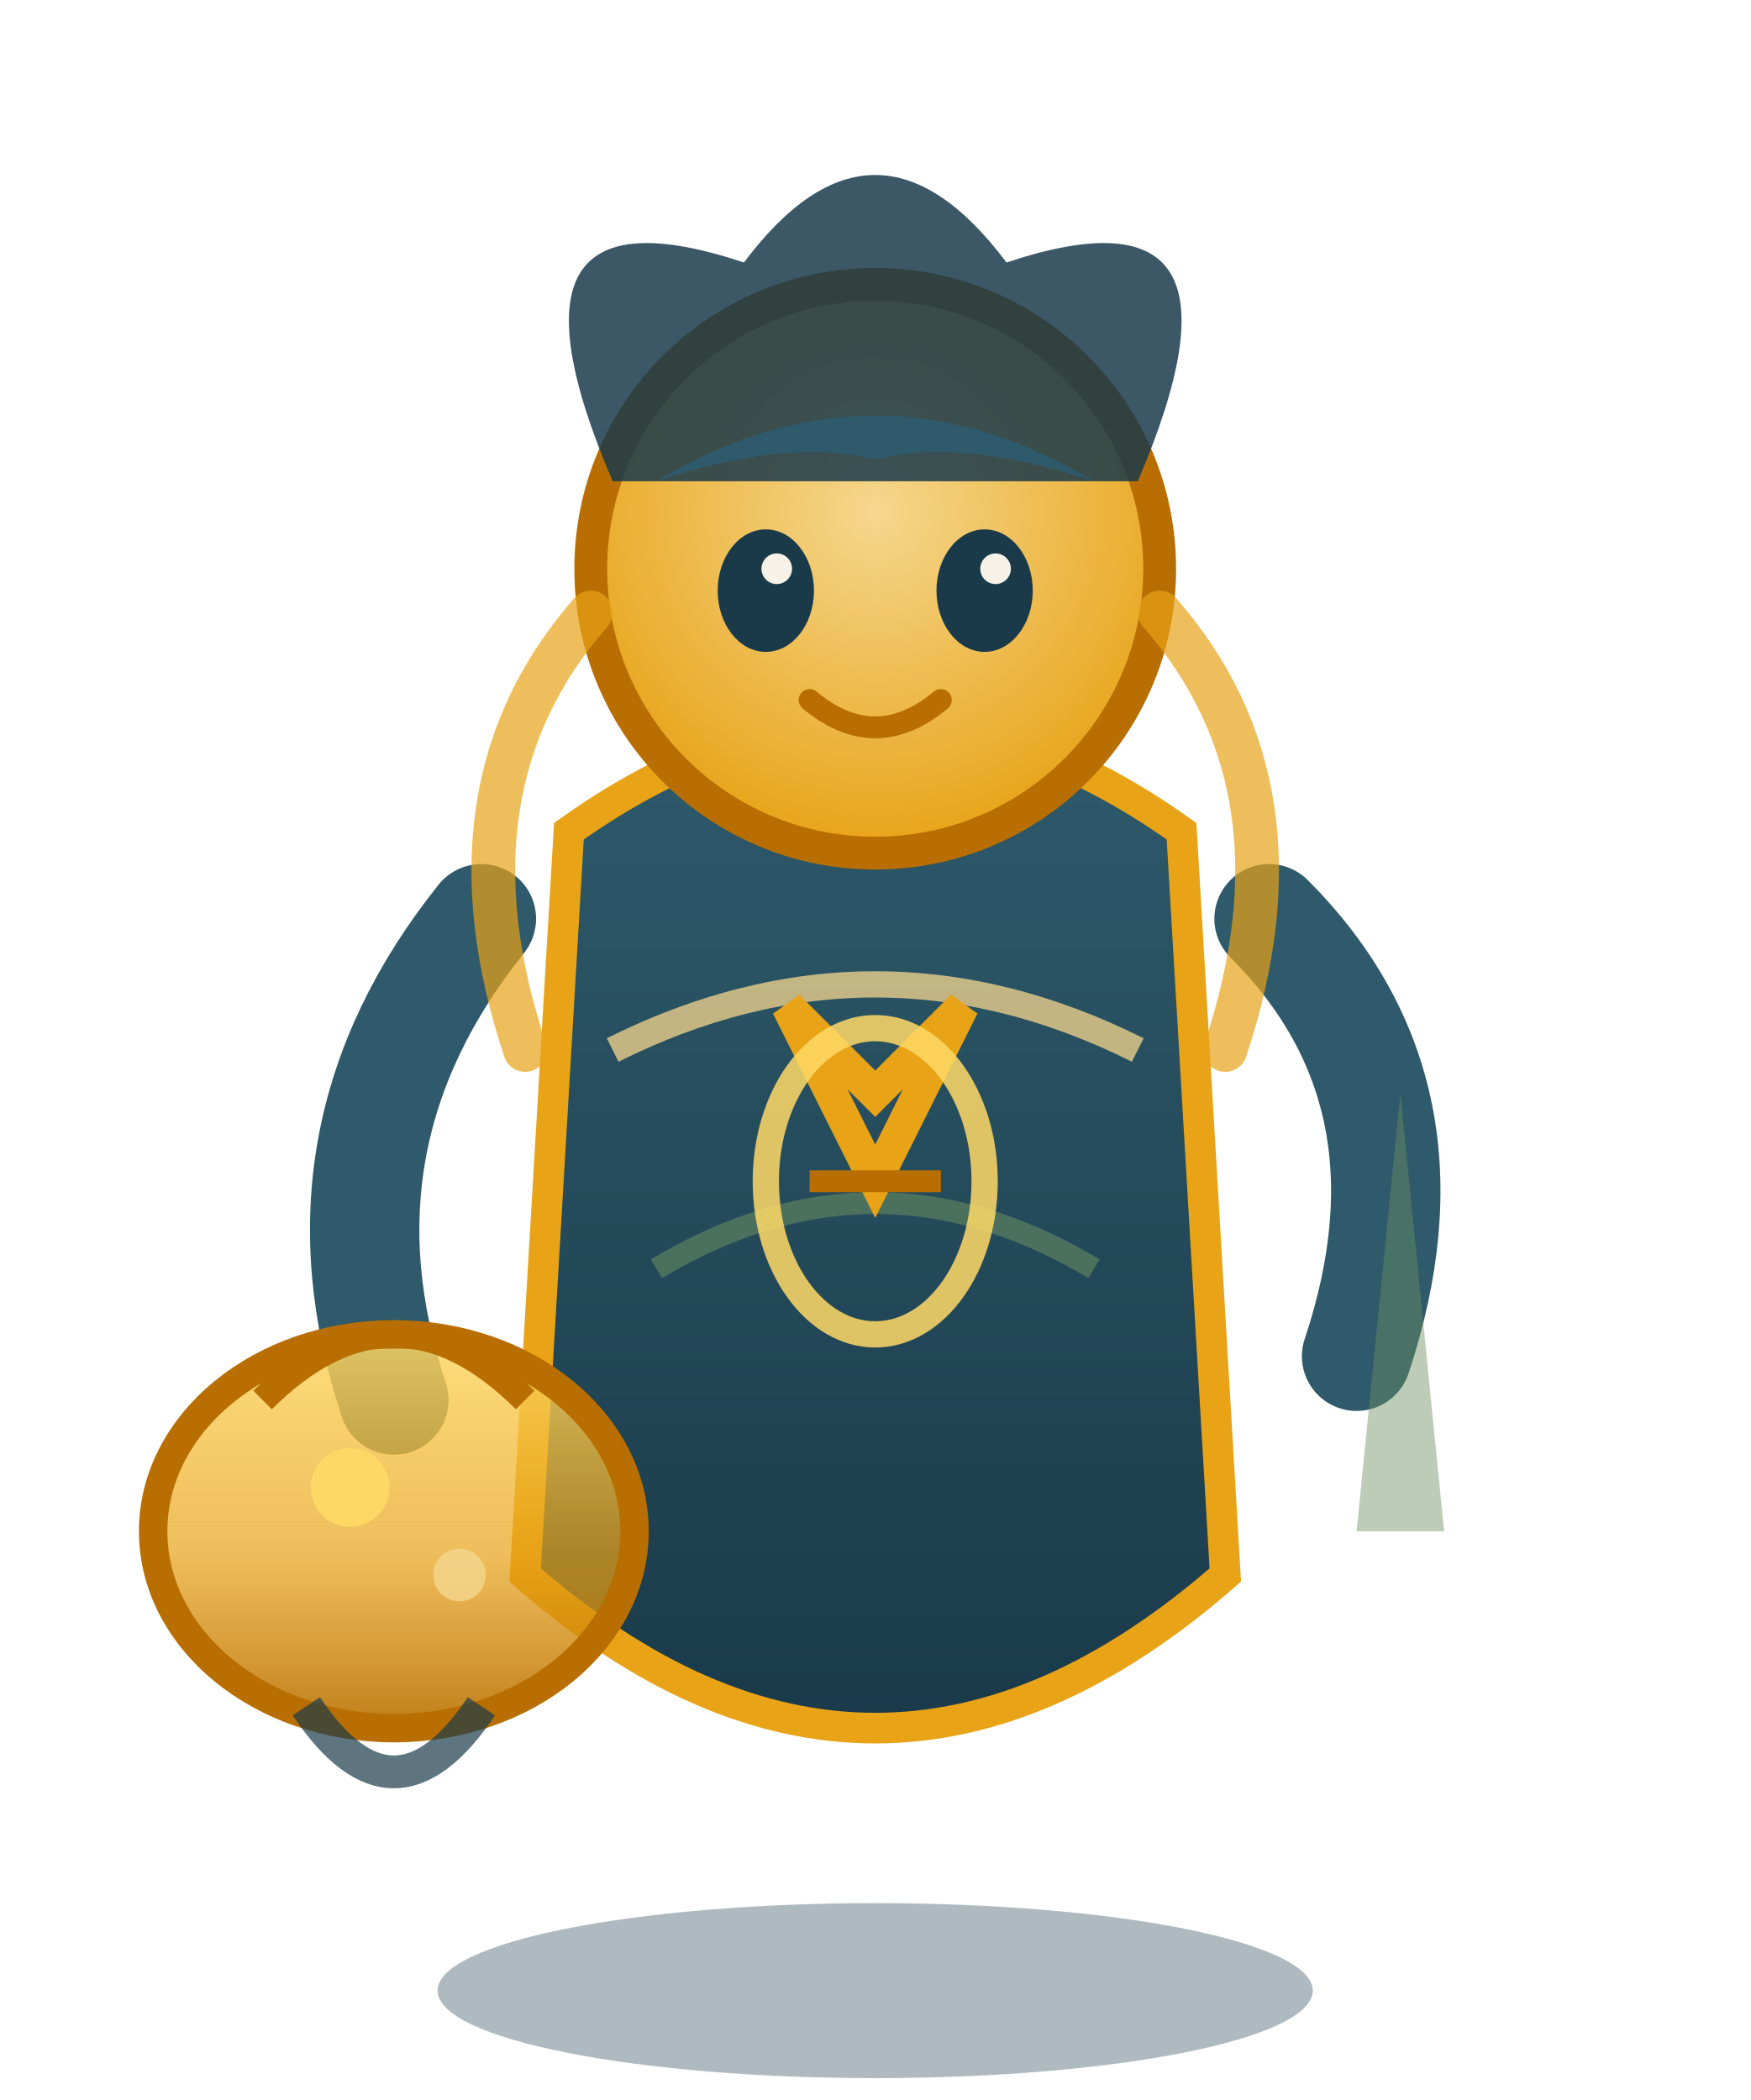
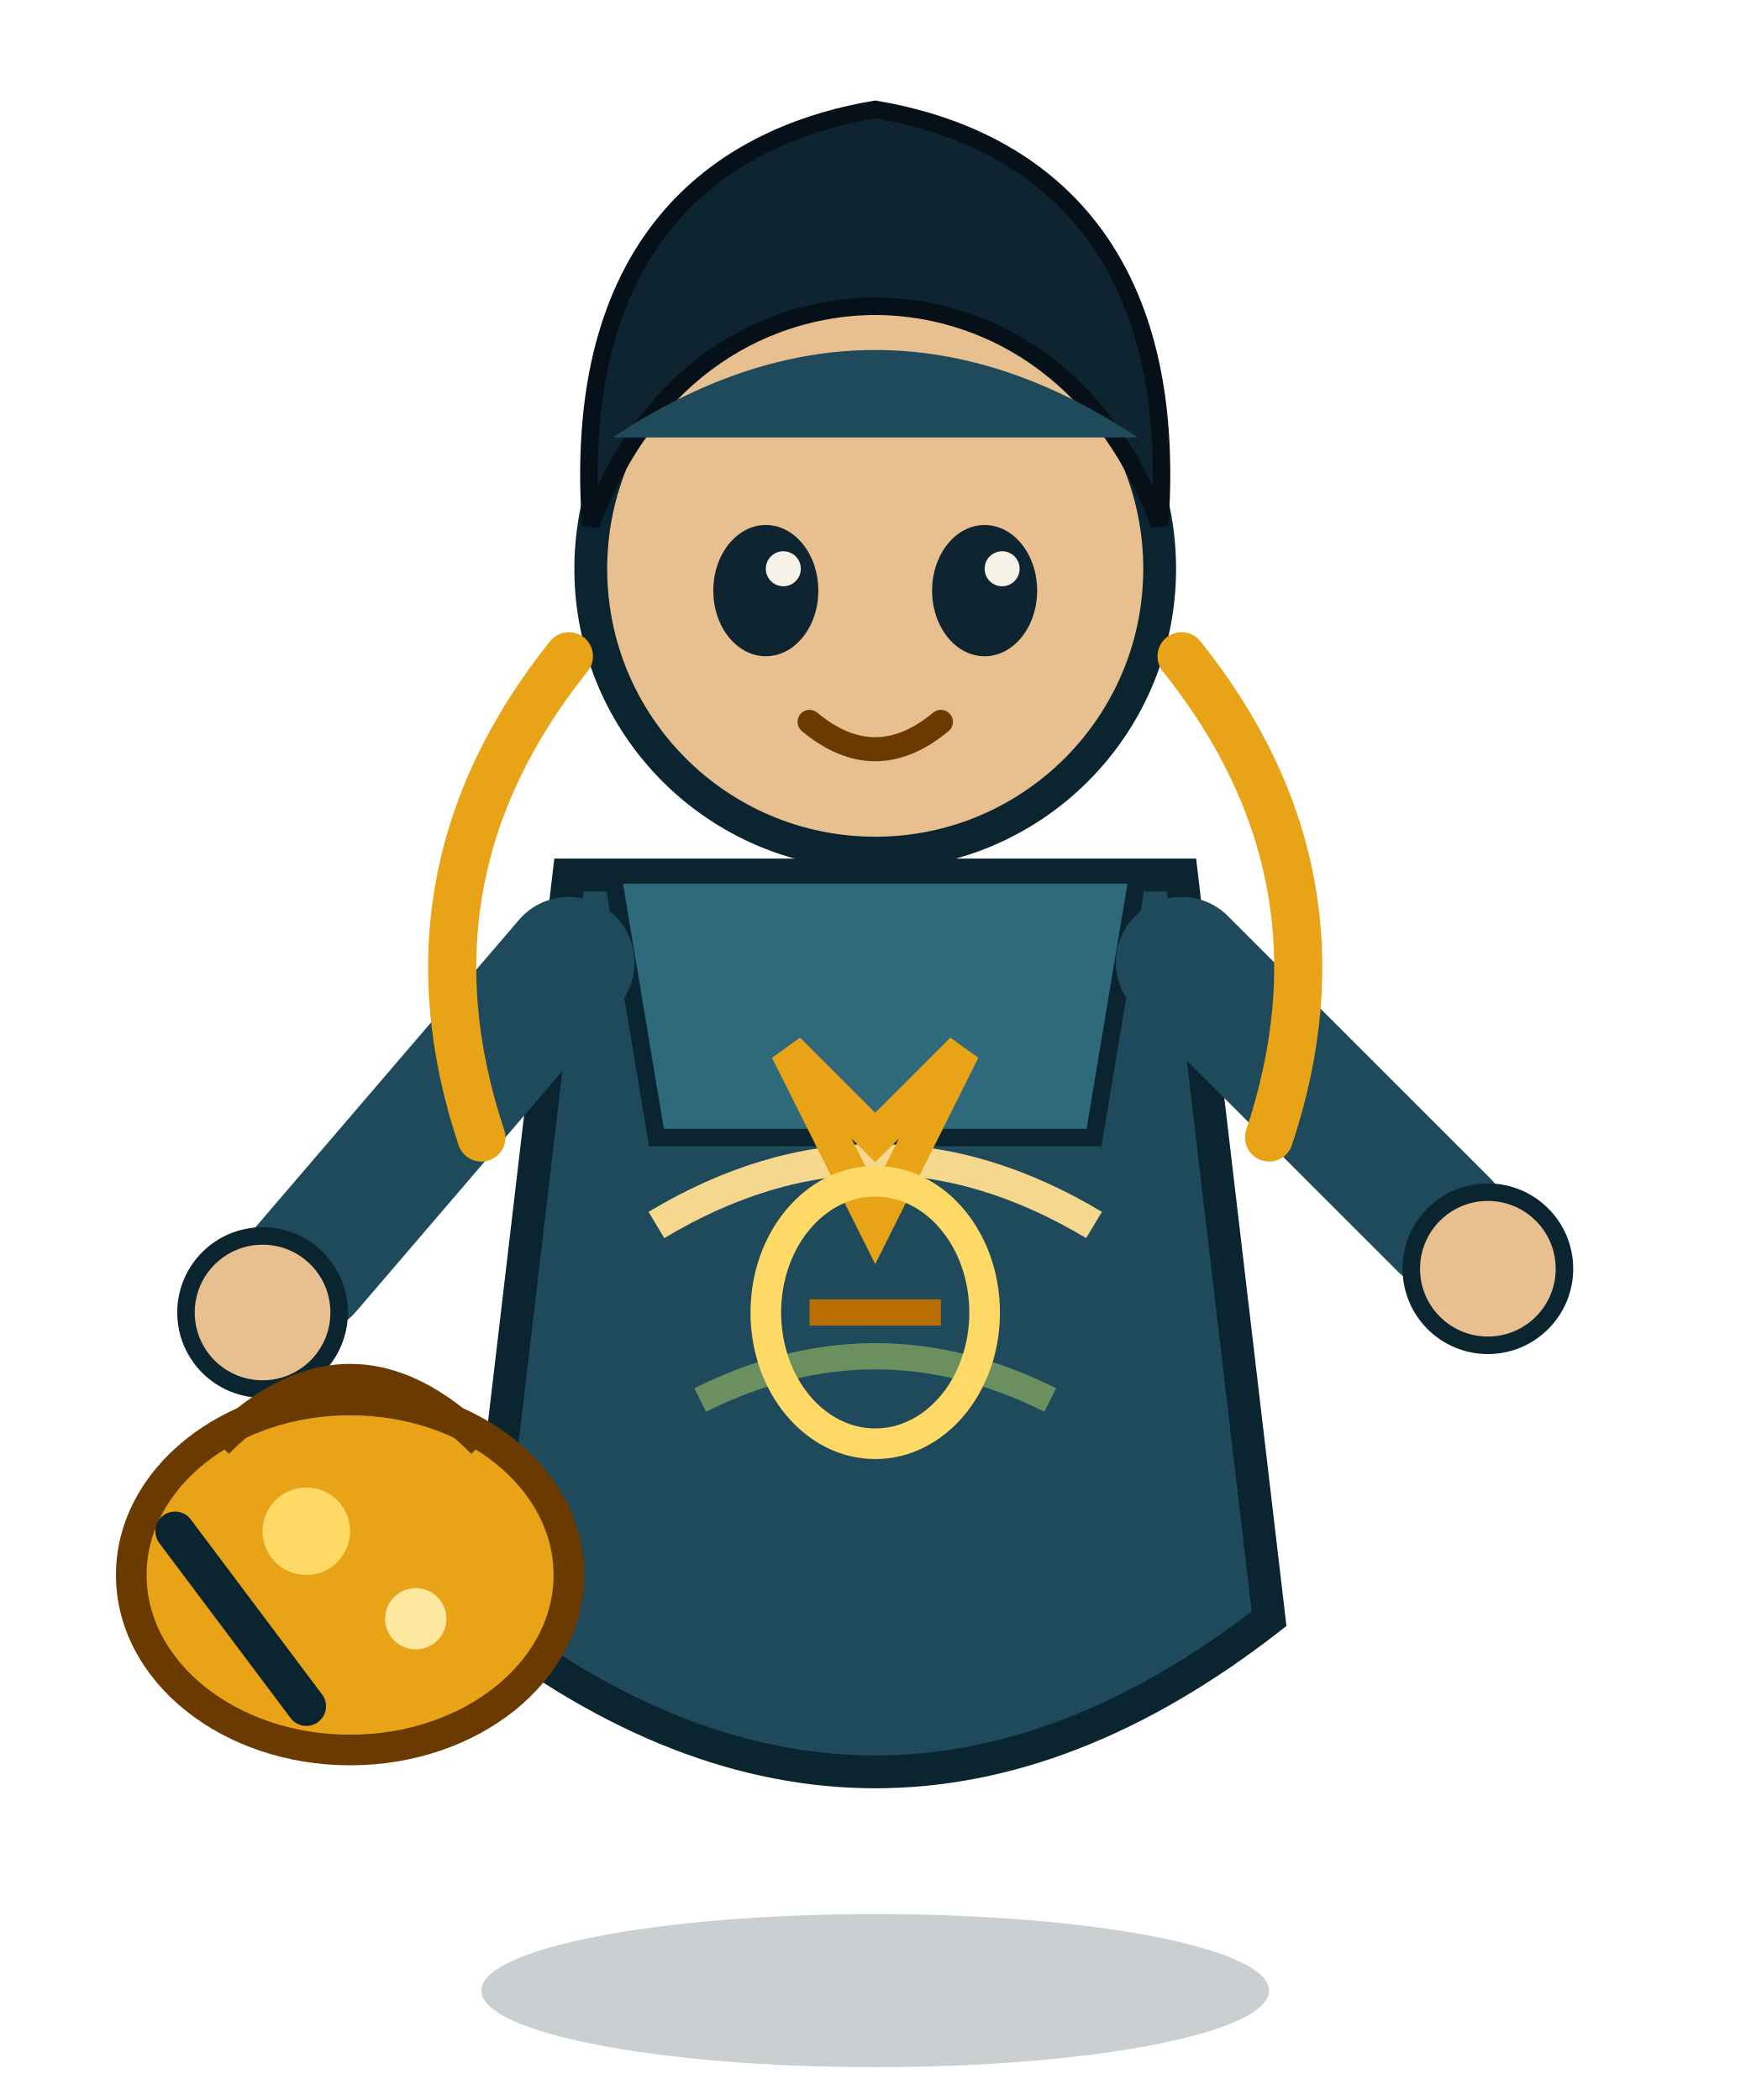
<svg xmlns="http://www.w3.org/2000/svg" viewBox="0 0 80 96" width="80" height="96">
-   <defs>
-     <linearGradient id="dress" x1="0" y1="0" x2="0" y2="1">
-       <stop offset="0%" stop-color="#2E5A6B" />
-       <stop offset="100%" stop-color="#1A3A4A" />
-     </linearGradient>
-     <linearGradient id="amberG" x1="0" y1="0" x2="0" y2="1">
-       <stop offset="0%" stop-color="#FFD966" stop-opacity=".85" />
-       <stop offset="55%" stop-color="#E8A317" stop-opacity=".7" />
-       <stop offset="100%" stop-color="#B86E00" stop-opacity=".9" />
-     </linearGradient>
-     <radialGradient id="faceG" cx="50%" cy="40%" r="60%">
-       <stop offset="0%" stop-color="#F5D78E" />
-       <stop offset="100%" stop-color="#E8A317" />
-     </radialGradient>
-   </defs>
-   <ellipse cx="40" cy="91" rx="20" ry="4" fill="#1A3A4A" opacity=".35" />
-   <path d="M26 38 Q40 28 54 38 L56 72 Q40 86 24 72 Z" fill="url(#dress)" stroke="#E8A317" stroke-width="1.4" />
-   <path d="M28 48 Q40 42 52 48" fill="none" stroke="#F5D78E" stroke-width="1.2" opacity=".75" />
-   <path d="M30 58 Q40 52 50 58" fill="none" stroke="#6B8F5E" stroke-width="1" opacity=".55" />
-   <path d="M22 42 Q14 52 18 64" fill="none" stroke="#2E5A6B" stroke-width="5" stroke-linecap="round" />
-   <path d="M58 42 Q66 50 62 62" fill="none" stroke="#2E5A6B" stroke-width="5" stroke-linecap="round" />
-   <ellipse cx="18" cy="70" rx="11" ry="9" fill="url(#amberG)" stroke="#B86E00" stroke-width="1.3" />
-   <path d="M12 64 Q18 58 24 64" fill="none" stroke="#B86E00" stroke-width="1.2" />
-   <path d="M14 78 Q18 84 22 78" fill="none" stroke="#1A3A4A" stroke-width="1.5" opacity=".7" />
-   <circle cx="16" cy="68" r="1.8" fill="#FFD966" opacity=".9" />
-   <circle cx="21" cy="72" r="1.2" fill="#F5D78E" opacity=".8" />
-   <path d="M36 46 L40 54 L44 46 L40 50 Z" fill="none" stroke="#E8A317" stroke-width="1.5" />
-   <ellipse cx="40" cy="54" rx="5" ry="7" fill="none" stroke="#FFD966" stroke-width="1.2" opacity=".85" />
-   <path d="M37 54 L43 54" stroke="#B86E00" stroke-width="1" />
-   <circle cx="40" cy="26" r="13" fill="url(#faceG)" stroke="#B86E00" stroke-width="1.5" />
-   <path d="M28 22 Q22 8 34 12 Q40 4 46 12 Q58 8 52 22" fill="#1A3A4A" opacity=".85" />
-   <path d="M27 28 Q20 36 24 48" fill="none" stroke="#E8A317" stroke-width="2" stroke-linecap="round" opacity=".7" />
-   <path d="M53 28 Q60 36 56 48" fill="none" stroke="#E8A317" stroke-width="2" stroke-linecap="round" opacity=".7" />
-   <path d="M30 22 Q40 16 50 22 Q44 20 40 21 Q36 20 30 22" fill="#2E5A6B" />
-   <ellipse cx="35" cy="27" rx="2.2" ry="2.8" fill="#1A3A4A" />
-   <ellipse cx="45" cy="27" rx="2.2" ry="2.8" fill="#1A3A4A" />
-   <circle cx="35.5" cy="26" r=".7" fill="#F7F2E8" />
-   <circle cx="45.5" cy="26" r=".7" fill="#F7F2E8" />
-   <path d="M37 32 Q40 34.5 43 32" fill="none" stroke="#B86E00" stroke-width="1" stroke-linecap="round" />
-   <path d="M62 70 L64 50 L66 70" fill="#6B8F5E" opacity=".45" />
+   <ellipse cx="40" cy="91" rx="18" ry="3.5" fill="#0E2430" opacity=".22" />
+   <path d="M26 40 L54 40 L58 74 Q40 88 22 74 Z" fill="#1E4A5C" stroke="#0A2430" stroke-width="1.5" />
+   <path d="M28 40 L52 40 L50 52 L30 52 Z" fill="#2E6A7C" stroke="#0A2430" stroke-width=".8" />
+   <path d="M30 56 Q40 50 50 56" fill="none" stroke="#F5D78E" stroke-width="1.4" />
+   <path d="M32 64 Q40 60 48 64" fill="none" stroke="#6B8F5E" stroke-width="1.2" />
+   <path d="M26 44 L14 58" stroke="#1E4A5C" stroke-width="6" stroke-linecap="round" />
+   <path d="M54 44 L66 56" stroke="#1E4A5C" stroke-width="6" stroke-linecap="round" />
+   <circle cx="12" cy="60" r="3.5" fill="#E8C090" stroke="#0A2430" stroke-width=".8" />
+   <circle cx="68" cy="58" r="3.5" fill="#E8C090" stroke="#0A2430" stroke-width=".8" />
+   <ellipse cx="16" cy="72" rx="10" ry="8" fill="#E8A317" stroke="#6B3A00" stroke-width="1.4" />
+   <path d="M10 66 Q16 60 22 66" fill="none" stroke="#6B3A00" stroke-width="1.3" />
+   <path d="M8 70 L14 78" stroke="#0A2430" stroke-width="1.8" stroke-linecap="round" />
+   <circle cx="14" cy="70" r="2" fill="#FFD966" />
+   <circle cx="19" cy="74" r="1.4" fill="#FFE8A0" />
+   <path d="M36 48 L40 56 L44 48 L40 52 Z" fill="none" stroke="#E8A317" stroke-width="1.6" />
+   <ellipse cx="40" cy="60" rx="5" ry="6" fill="none" stroke="#FFD966" stroke-width="1.4" />
+   <line x1="37" y1="60" x2="43" y2="60" stroke="#B86E00" stroke-width="1.2" />
+   <circle cx="40" cy="26" r="13" fill="#E8C090" stroke="#0A2430" stroke-width="1.5" />
+   <path d="M27 24 C26 10 34 6 40 5 C46 6 54 10 53 24 C50 16 44 14 40 14 C36 14 30 16 27 24 Z" fill="#0E2430" stroke="#061018" stroke-width=".8" />
+   <path d="M28 20 Q40 12 52 20" fill="#1E4A5C" />
+   <path d="M26 30 Q18 40 22 52" fill="none" stroke="#E8A317" stroke-width="2.2" stroke-linecap="round" />
+   <path d="M54 30 Q62 40 58 52" fill="none" stroke="#E8A317" stroke-width="2.2" stroke-linecap="round" />
+   <ellipse cx="35" cy="27" rx="2.4" ry="3" fill="#0E2430" />
+   <ellipse cx="45" cy="27" rx="2.4" ry="3" fill="#0E2430" />
+   <circle cx="35.8" cy="26" r=".8" fill="#F7F2E8" />
+   <circle cx="45.8" cy="26" r=".8" fill="#F7F2E8" />
+   <path d="M37 33 Q40 35.5 43 33" fill="none" stroke="#6B3A00" stroke-width="1.1" stroke-linecap="round" />
</svg>
